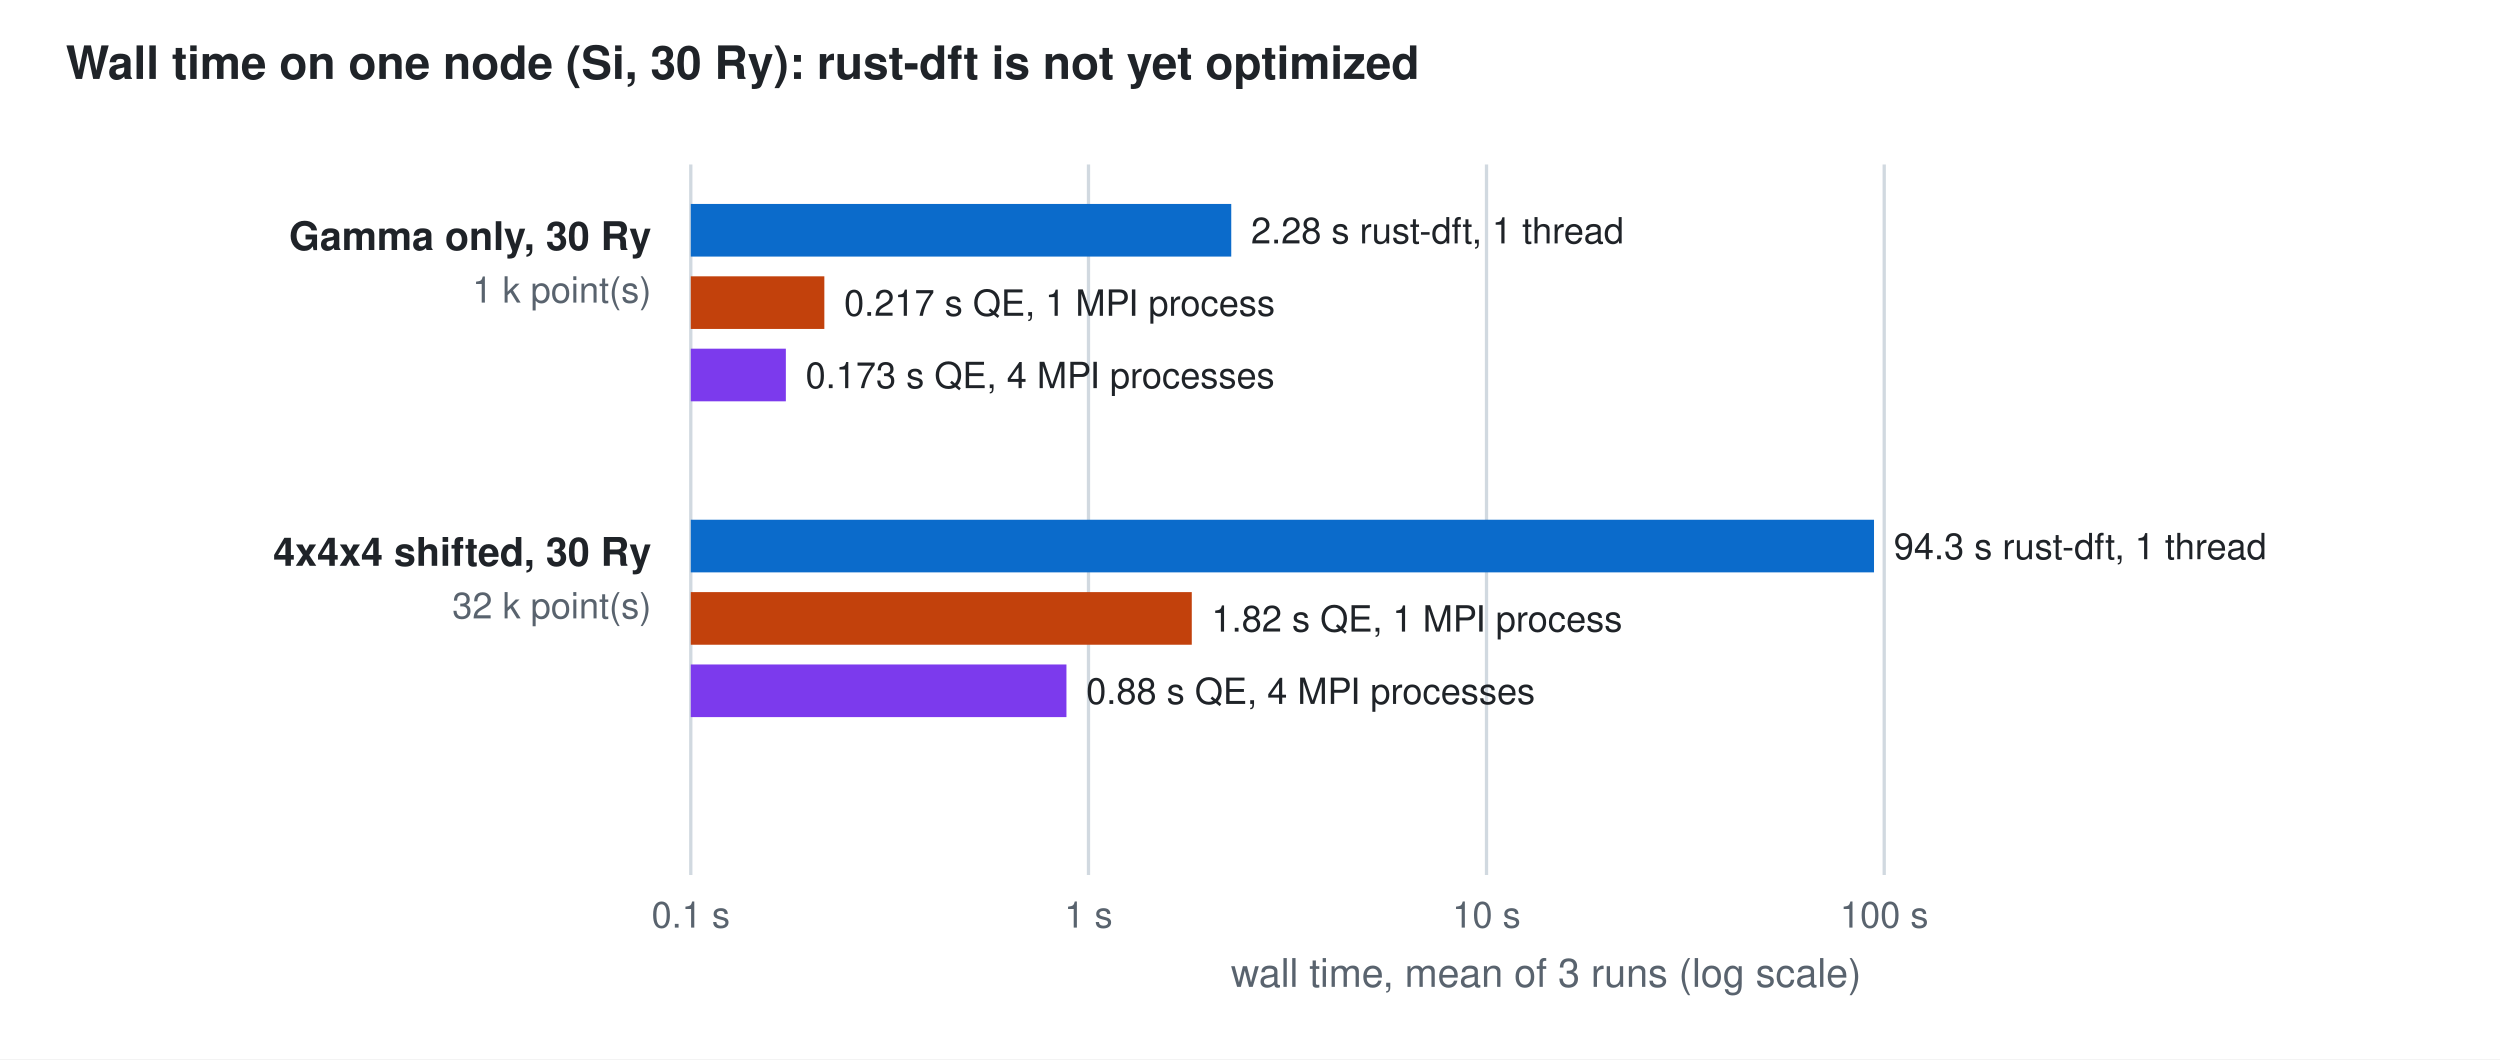
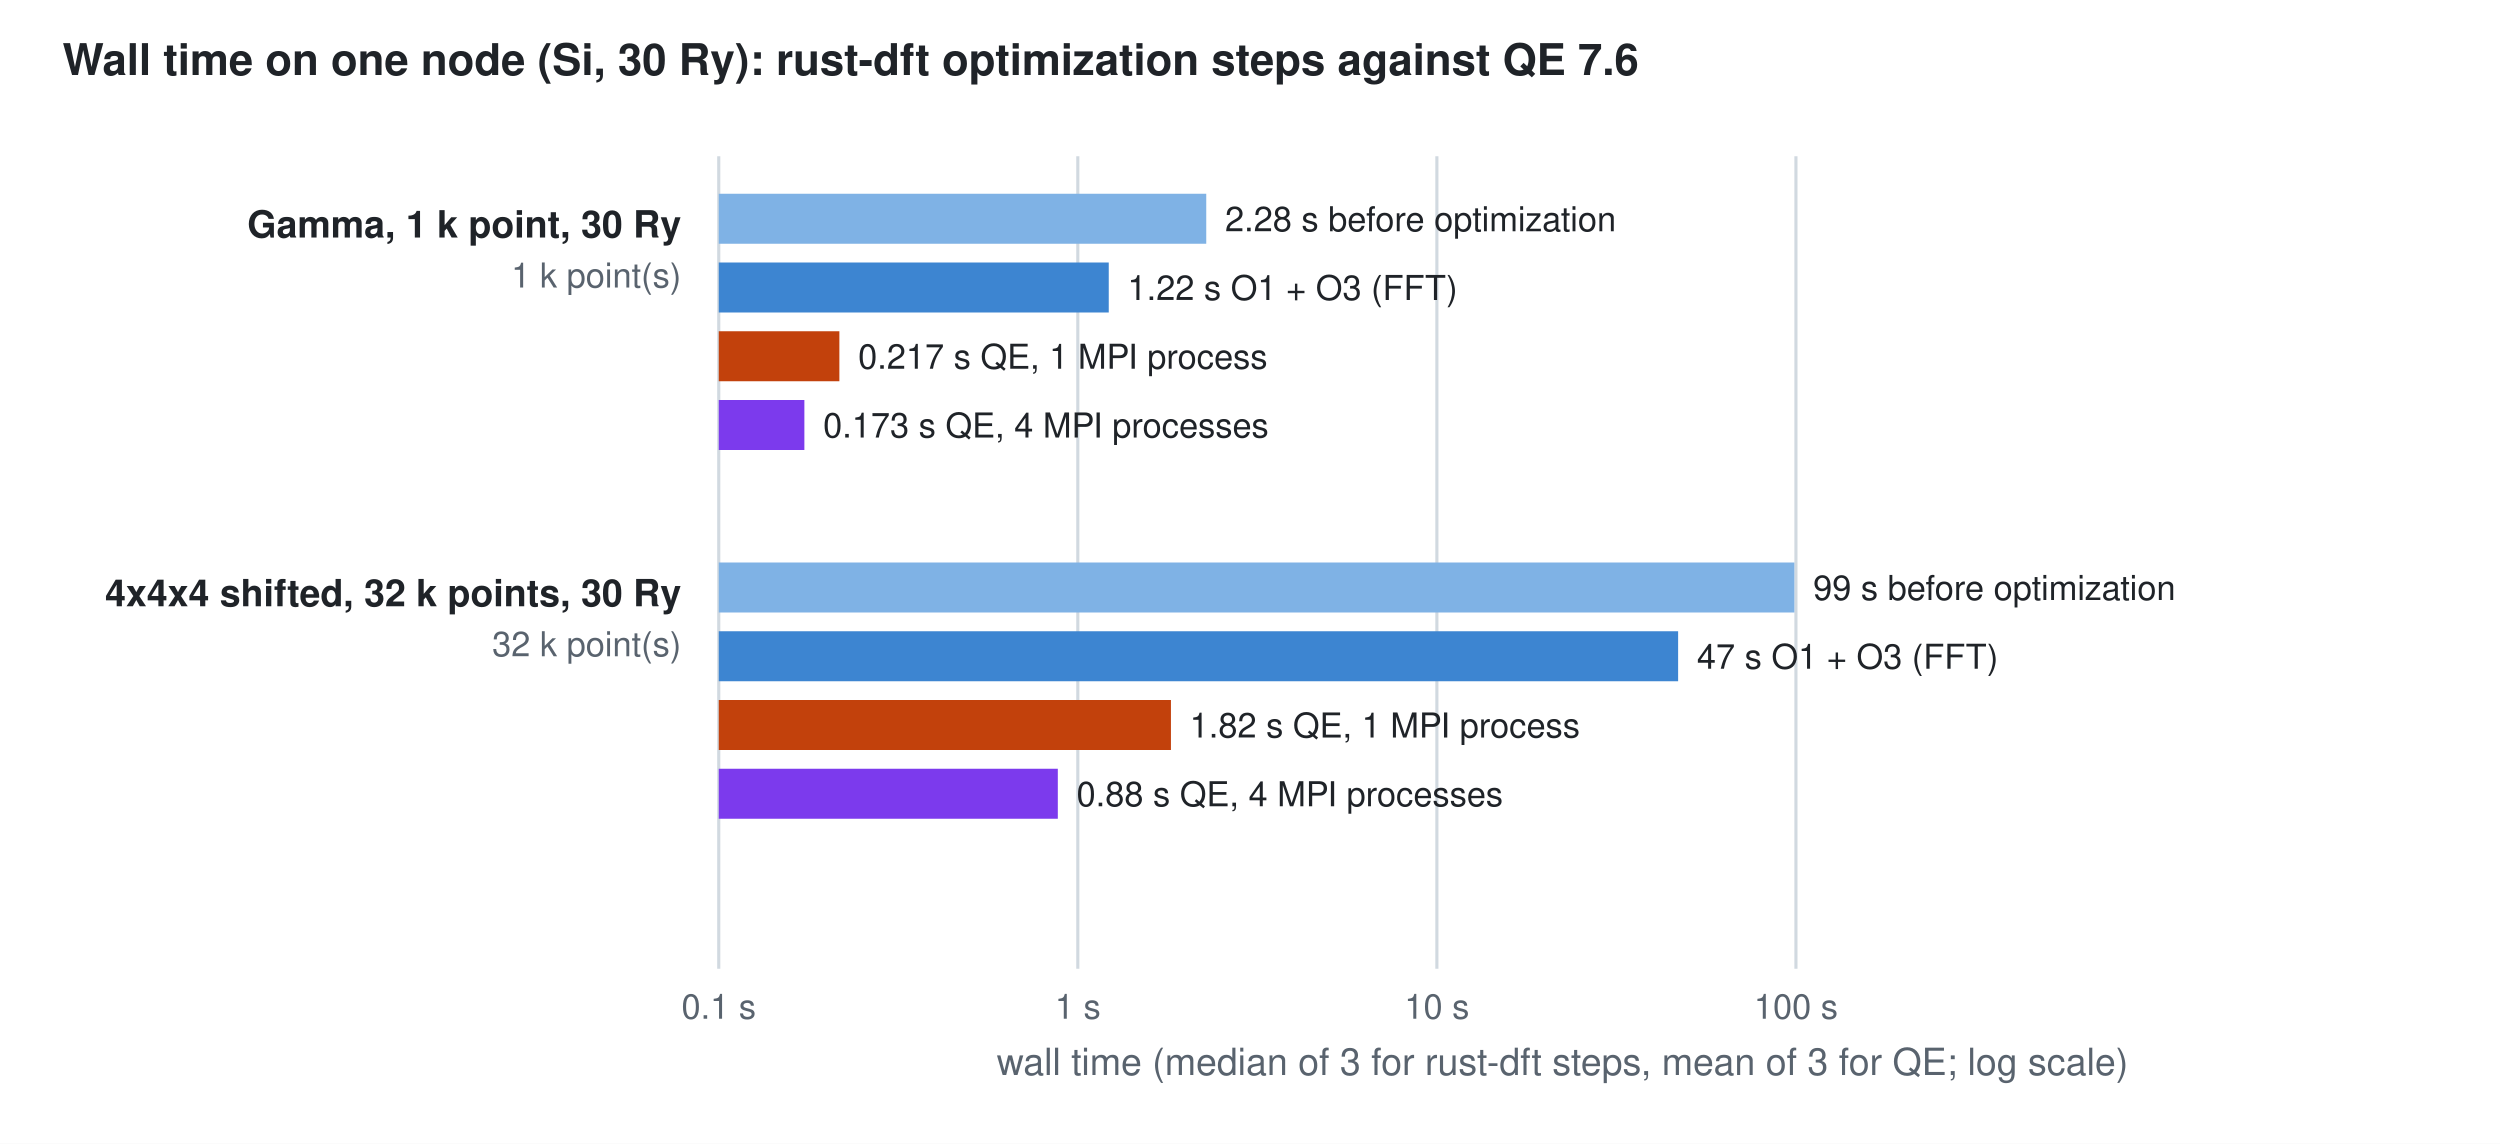
- <svg xmlns="http://www.w3.org/2000/svg" width="760" height="322" viewBox="0 0 760 322" role="img" aria-label="Wall time of rust-dft and Quantum ESPRESSO 7.6 on the same node" font-family="Helvetica, Arial, sans-serif" font-size="12">
-   <rect width="760" height="322" fill="#ffffff" />
-   <text x="20.0" y="24.0" font-size="14" text-anchor="start" fill="#1f2328" font-weight="bold">Wall time on one node (Si, 30 Ry): rust-dft is not yet optimized</text>
-   <line x1="210.0" y1="50" x2="210.0" y2="266" stroke="#d1d9e0" />
-   <text x="210.0" y="282.0" font-size="11" text-anchor="middle" fill="#59636e" font-weight="normal">0.1 s</text>
-   <line x1="330.9" y1="50" x2="330.9" y2="266" stroke="#d1d9e0" />
-   <text x="330.9" y="282.0" font-size="11" text-anchor="middle" fill="#59636e" font-weight="normal">1 s</text>
-   <line x1="451.9" y1="50" x2="451.9" y2="266" stroke="#d1d9e0" />
-   <text x="451.9" y="282.0" font-size="11" text-anchor="middle" fill="#59636e" font-weight="normal">10 s</text>
-   <line x1="572.8" y1="50" x2="572.8" y2="266" stroke="#d1d9e0" />
-   <text x="572.8" y="282.0" font-size="11" text-anchor="middle" fill="#59636e" font-weight="normal">100 s</text>
-   <text x="470.0" y="300.0" font-size="12" text-anchor="middle" fill="#59636e" font-weight="normal">wall time, mean of 3 runs (log scale)</text>
-   <text x="198.0" y="76.0" font-size="12" text-anchor="end" fill="#1f2328" font-weight="bold">Gamma only, 30 Ry</text>
-   <text x="198.0" y="92.0" font-size="11" text-anchor="end" fill="#59636e" font-weight="normal">1 k point(s)</text>
-   <rect x="210" y="62" width="164.3" height="16" fill="#0b6bcb" />
-   <text x="380.3" y="74.0" font-size="11" text-anchor="start" fill="#1f2328" font-weight="normal">2.28 s  rust-dft, 1 thread</text>
-   <rect x="210" y="84" width="40.6" height="16" fill="#c2410c" />
-   <text x="256.6" y="96.0" font-size="11" text-anchor="start" fill="#1f2328" font-weight="normal">0.217 s  QE, 1 MPI process</text>
-   <rect x="210" y="106" width="28.9" height="16" fill="#7c3aed" />
-   <text x="244.9" y="118.0" font-size="11" text-anchor="start" fill="#1f2328" font-weight="normal">0.173 s  QE, 4 MPI processes</text>
-   <text x="198.0" y="172.0" font-size="12" text-anchor="end" fill="#1f2328" font-weight="bold">4x4x4 shifted, 30 Ry</text>
-   <text x="198.0" y="188.0" font-size="11" text-anchor="end" fill="#59636e" font-weight="normal">32 k point(s)</text>
-   <rect x="210" y="158" width="359.7" height="16" fill="#0b6bcb" />
-   <text x="575.7" y="170.0" font-size="11" text-anchor="start" fill="#1f2328" font-weight="normal">94.3 s  rust-dft, 1 thread</text>
-   <rect x="210" y="180" width="152.3" height="16" fill="#c2410c" />
-   <text x="368.3" y="192.0" font-size="11" text-anchor="start" fill="#1f2328" font-weight="normal">1.82 s  QE, 1 MPI process</text>
-   <rect x="210" y="202" width="114.2" height="16" fill="#7c3aed" />
-   <text x="330.2" y="214.0" font-size="11" text-anchor="start" fill="#1f2328" font-weight="normal">0.88 s  QE, 4 MPI processes</text>
+ <svg xmlns="http://www.w3.org/2000/svg" width="800" height="366" viewBox="0 0 800 366" role="img" aria-label="Wall time of rust-dft optimization steps and Quantum ESPRESSO 7.6 on the same node" font-family="Helvetica, Arial, sans-serif" font-size="12">
+   <rect width="800" height="366" fill="#ffffff" />
+   <text x="20.0" y="24.0" font-size="14" text-anchor="start" fill="#1f2328" font-weight="bold">Wall time on one node (Si, 30 Ry): rust-dft optimization steps against QE 7.6</text>
+   <line x1="230.0" y1="50" x2="230.0" y2="310" stroke="#d1d9e0" />
+   <text x="230.0" y="326.0" font-size="11" text-anchor="middle" fill="#59636e" font-weight="normal">0.1 s</text>
+   <line x1="344.9" y1="50" x2="344.9" y2="310" stroke="#d1d9e0" />
+   <text x="344.9" y="326.0" font-size="11" text-anchor="middle" fill="#59636e" font-weight="normal">1 s</text>
+   <line x1="459.8" y1="50" x2="459.8" y2="310" stroke="#d1d9e0" />
+   <text x="459.8" y="326.0" font-size="11" text-anchor="middle" fill="#59636e" font-weight="normal">10 s</text>
+   <line x1="574.7" y1="50" x2="574.7" y2="310" stroke="#d1d9e0" />
+   <text x="574.7" y="326.0" font-size="11" text-anchor="middle" fill="#59636e" font-weight="normal">100 s</text>
+   <text x="500.0" y="344.0" font-size="12" text-anchor="middle" fill="#59636e" font-weight="normal">wall time (median of 3 for rust-dft steps, mean of 3 for QE; log scale)</text>
+   <text x="218.0" y="76.0" font-size="12" text-anchor="end" fill="#1f2328" font-weight="bold">Gamma, 1 k point, 30 Ry</text>
+   <text x="218.0" y="92.0" font-size="11" text-anchor="end" fill="#59636e" font-weight="normal">1 k point(s)</text>
+   <rect x="230" y="62" width="156.0" height="16" fill="#7fb2e5" />
+   <text x="392.0" y="74.0" font-size="11" text-anchor="start" fill="#1f2328" font-weight="normal">2.28 s  before optimization</text>
+   <rect x="230" y="84" width="124.8" height="16" fill="#3d85d1" />
+   <text x="360.8" y="96.0" font-size="11" text-anchor="start" fill="#1f2328" font-weight="normal">1.22 s  O1 + O3 (FFT)</text>
+   <rect x="230" y="106" width="38.6" height="16" fill="#c2410c" />
+   <text x="274.6" y="118.0" font-size="11" text-anchor="start" fill="#1f2328" font-weight="normal">0.217 s  QE, 1 MPI process</text>
+   <rect x="230" y="128" width="27.4" height="16" fill="#7c3aed" />
+   <text x="263.4" y="140.0" font-size="11" text-anchor="start" fill="#1f2328" font-weight="normal">0.173 s  QE, 4 MPI processes</text>
+   <text x="218.0" y="194.0" font-size="12" text-anchor="end" fill="#1f2328" font-weight="bold">4x4x4 shifted, 32 k points, 30 Ry</text>
+   <text x="218.0" y="210.0" font-size="11" text-anchor="end" fill="#59636e" font-weight="normal">32 k point(s)</text>
+   <rect x="230" y="180" width="344.2" height="16" fill="#7fb2e5" />
+   <text x="580.2" y="192.0" font-size="11" text-anchor="start" fill="#1f2328" font-weight="normal">99 s  before optimization</text>
+   <rect x="230" y="202" width="307.0" height="16" fill="#3d85d1" />
+   <text x="543.0" y="214.0" font-size="11" text-anchor="start" fill="#1f2328" font-weight="normal">47 s  O1 + O3 (FFT)</text>
+   <rect x="230" y="224" width="144.7" height="16" fill="#c2410c" />
+   <text x="380.7" y="236.0" font-size="11" text-anchor="start" fill="#1f2328" font-weight="normal">1.82 s  QE, 1 MPI process</text>
+   <rect x="230" y="246" width="108.5" height="16" fill="#7c3aed" />
+   <text x="344.5" y="258.0" font-size="11" text-anchor="start" fill="#1f2328" font-weight="normal">0.88 s  QE, 4 MPI processes</text>
</svg>
